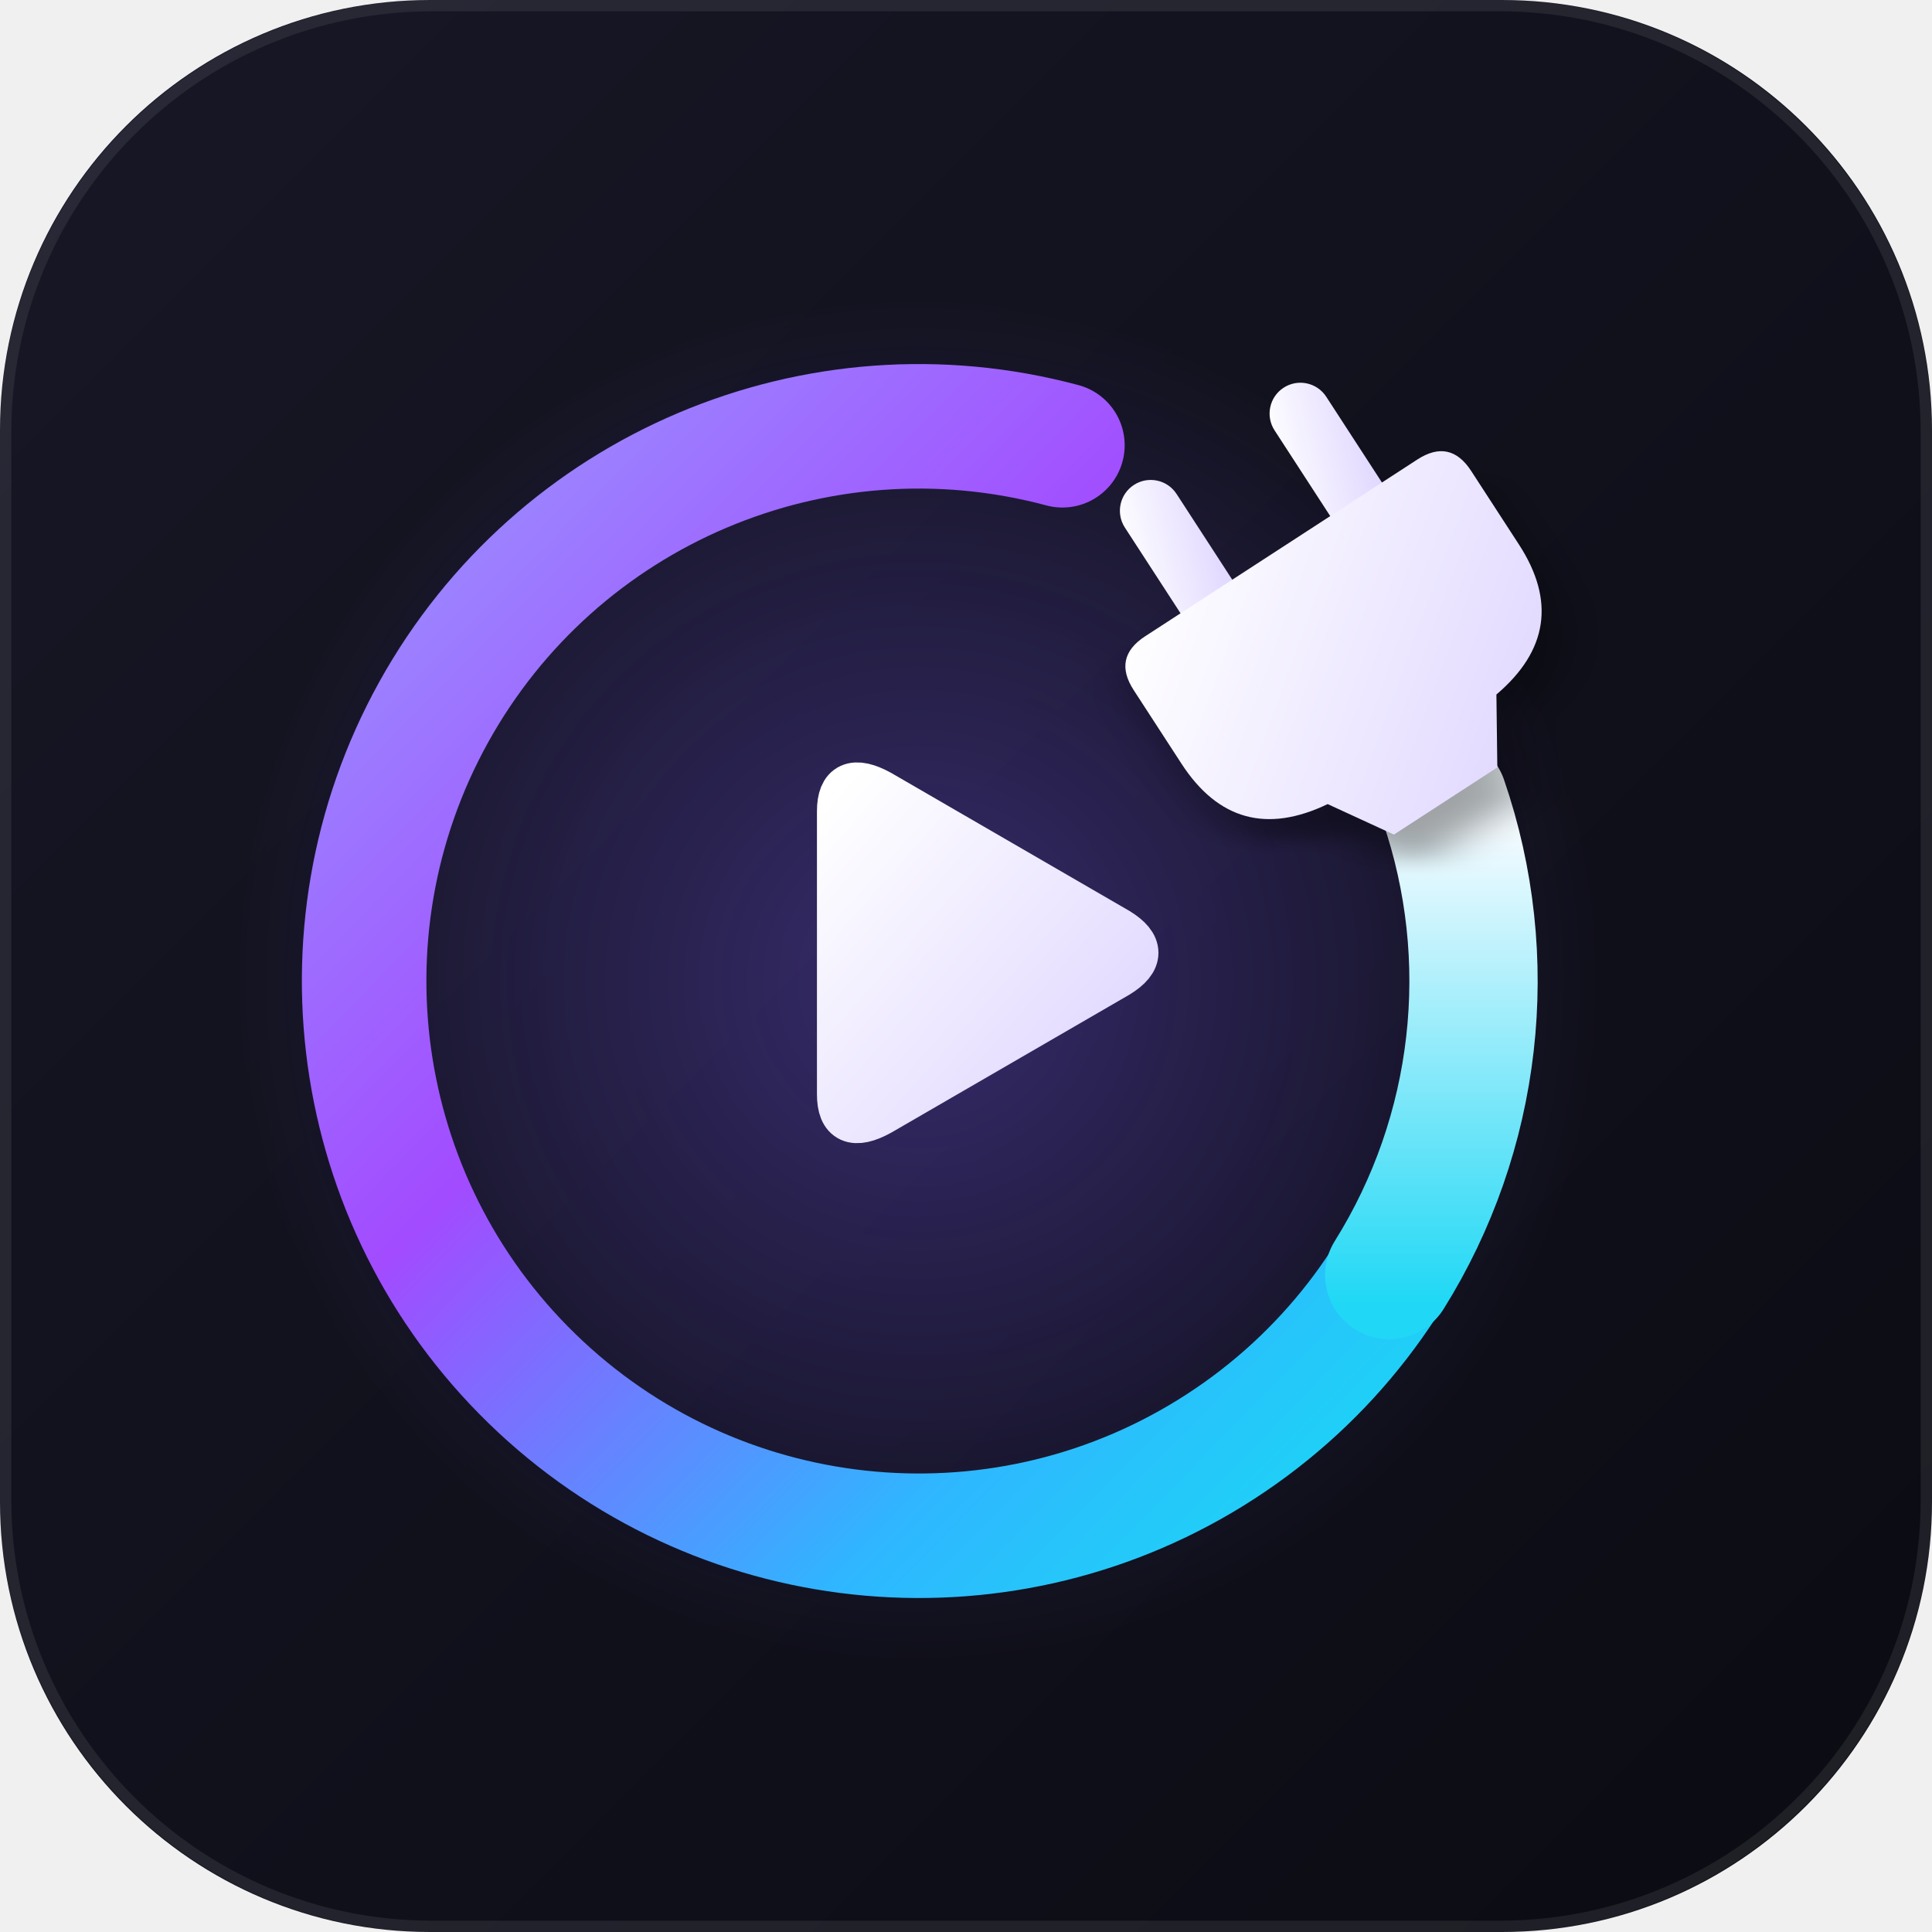
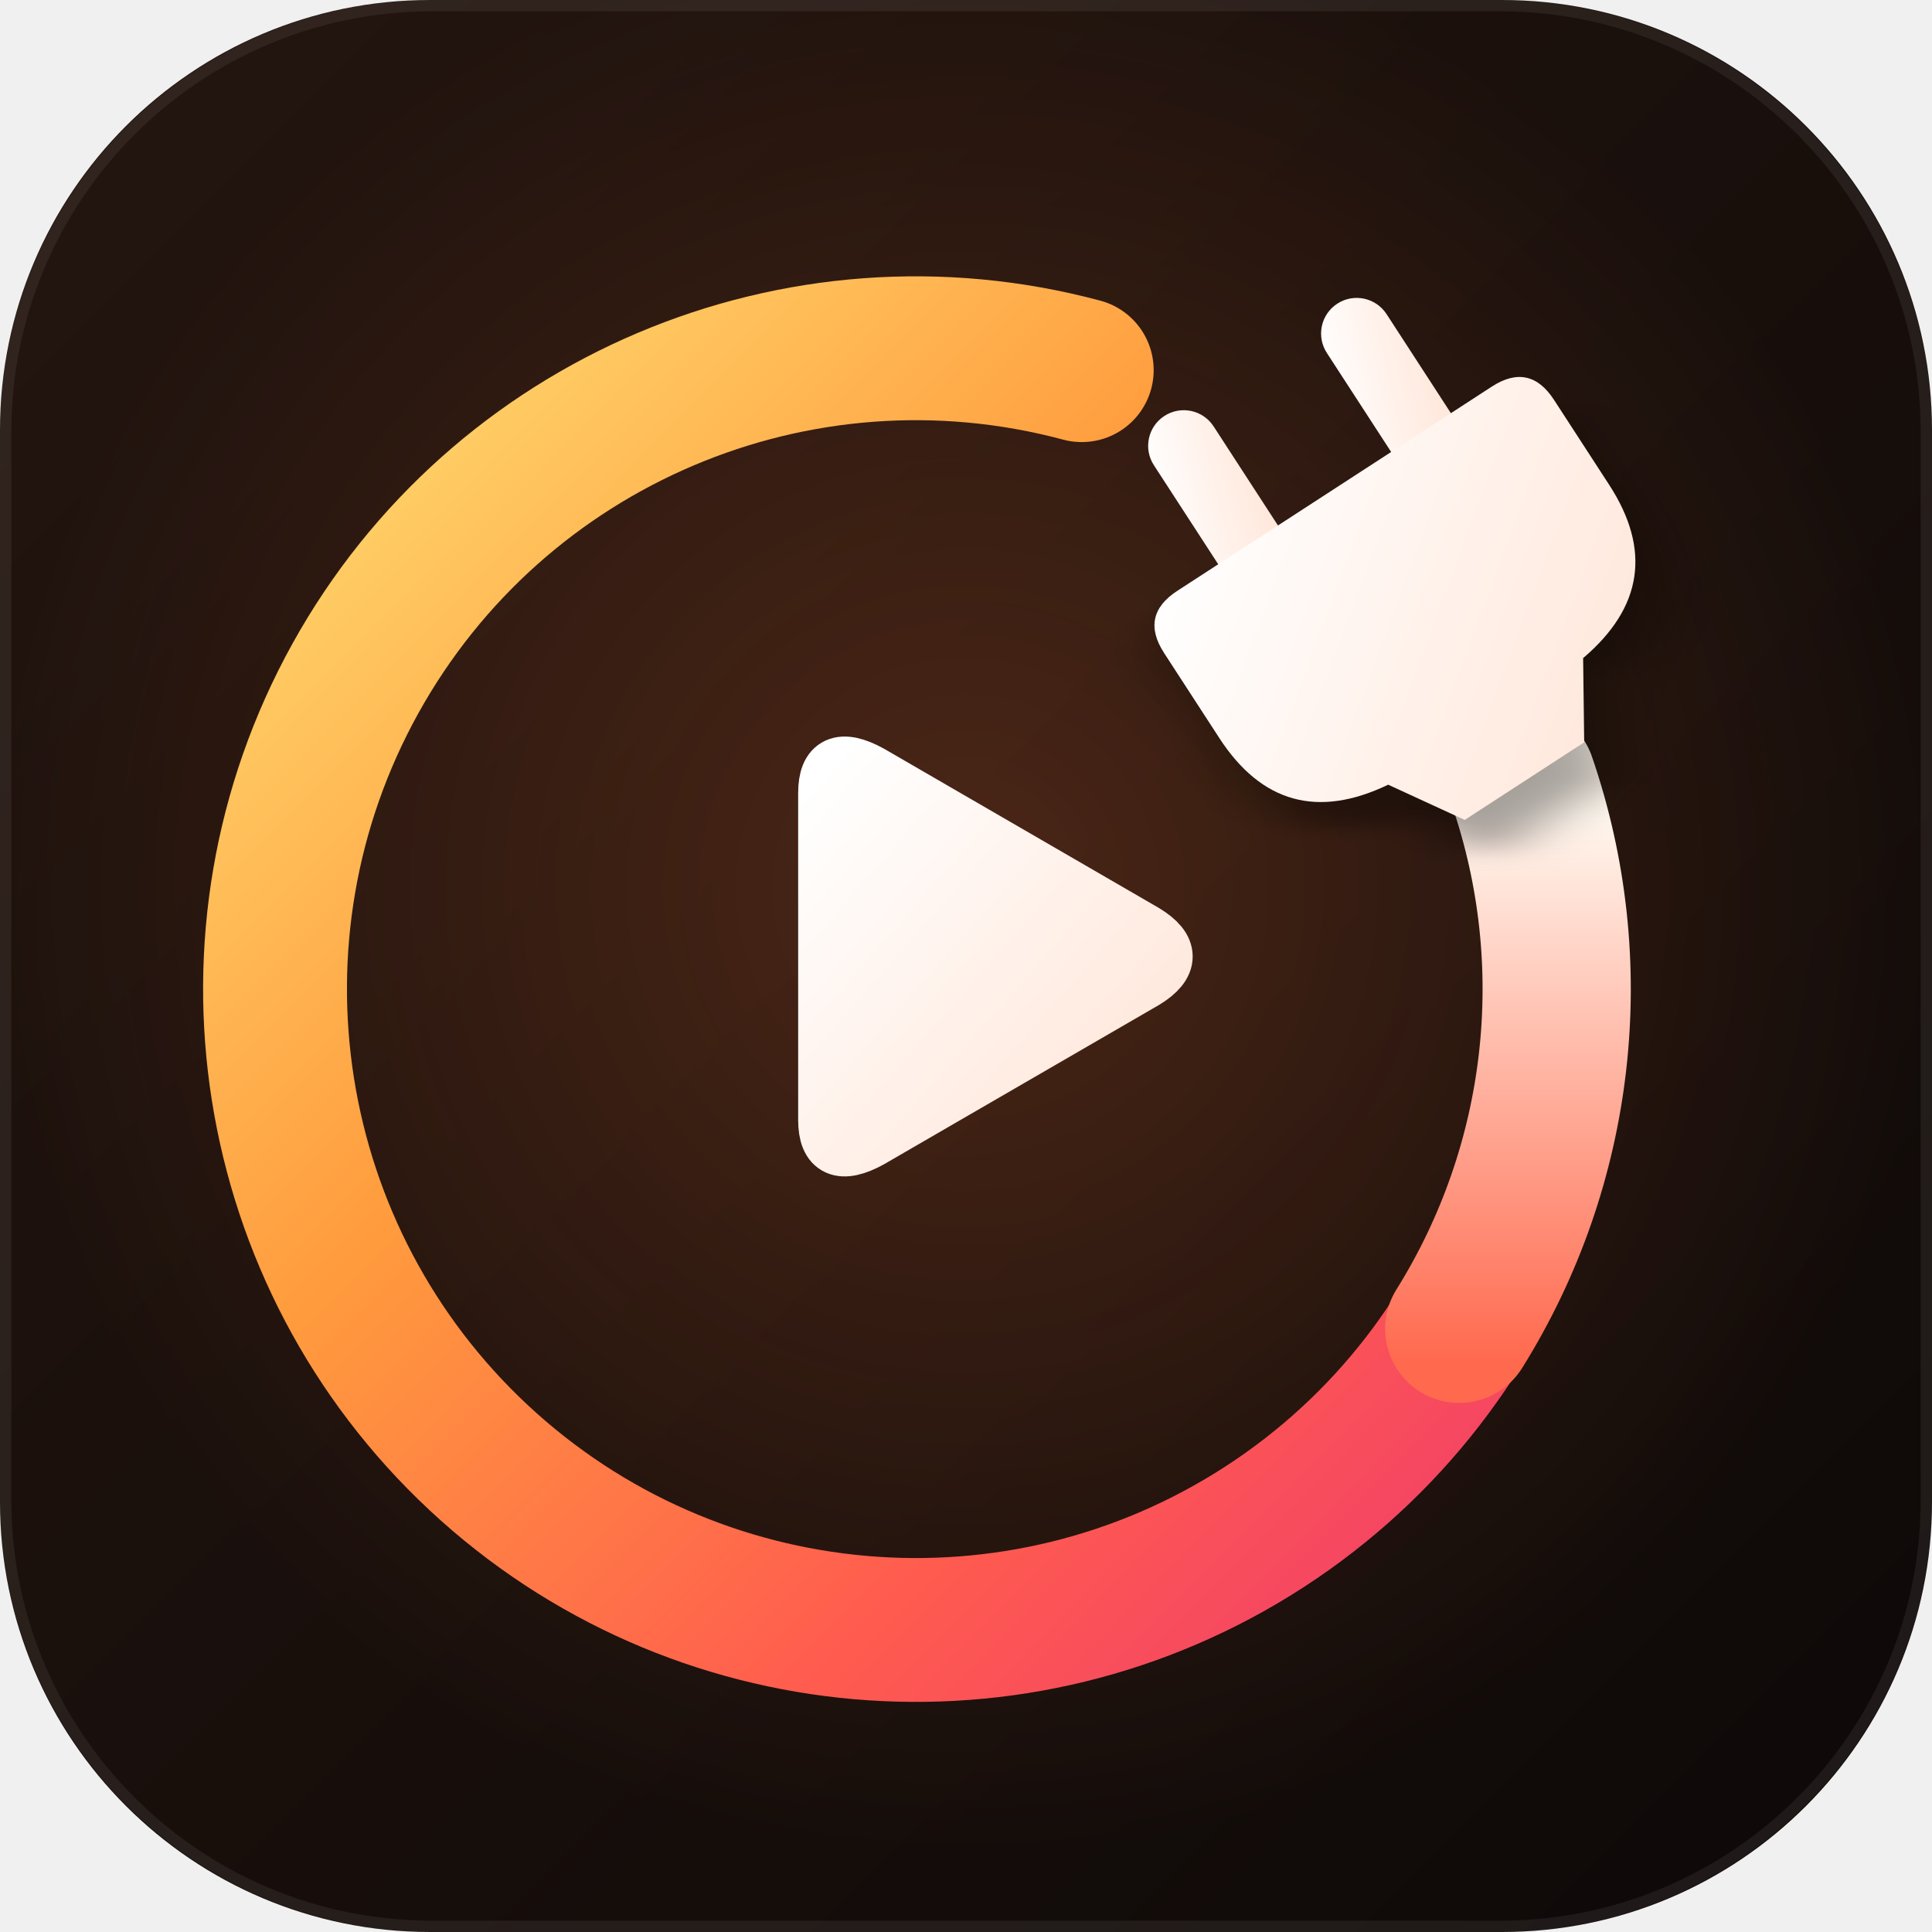
<svg xmlns="http://www.w3.org/2000/svg" viewBox="0 0 1024 1024">
  <defs>
-     <linearGradient id="bg" x1="0" y1="0" x2="1" y2="1">
-       <stop offset="0" stop-color="#171726" />
-       <stop offset="1" stop-color="#0b0b13" />
+     <linearGradient id="ibg" x1="0" y1="0" x2="1" y2="1">
+       <stop offset="0" stop-color="#24150f" />
+       <stop offset="1" stop-color="#0d0908" />
    </linearGradient>
+     <radialGradient id="iglw" cx="50%" cy="46%" r="50%">
+       <stop offset="0" stop-color="#ff7a3d" stop-opacity=".22" />
+       <stop offset="1" stop-color="#ff7a3d" stop-opacity="0" />
+     </radialGradient>
  </defs>
-   <rect width="1024" height="1024" rx="228" fill="url(#bg)" />
-   <rect x="3" y="3" width="1018" height="1018" rx="226" fill="none" stroke="#fff" stroke-opacity=".08" stroke-width="6" />
-   <defs>
-     <linearGradient id="rg" gradientUnits="userSpaceOnUse" x1="230" y1="250" x2="790" y2="800">
-       <stop offset="0" stop-color="#9a8cff" />
-       <stop offset=".35" stop-color="#a24bff" />
-       <stop offset=".72" stop-color="#2fb6ff" />
-       <stop offset="1" stop-color="#16e0f2" />
-     </linearGradient>
-     <linearGradient id="cord" gradientUnits="userSpaceOnUse" x1="0" y1="440" x2="0" y2="690">
-       <stop offset="0" stop-color="#f4fbff" />
-       <stop offset="1" stop-color="#20d8f5" />
-     </linearGradient>
-     <linearGradient id="wh" x1="0" y1="0" x2="1" y2="1">
-       <stop offset="0" stop-color="#ffffff" />
-       <stop offset="1" stop-color="#ddd3ff" />
-     </linearGradient>
-     <radialGradient id="glow" cx="50%" cy="50%" r="50%">
-       <stop offset="0" stop-color="#7c5cff" stop-opacity=".35" />
-       <stop offset="1" stop-color="#7c5cff" stop-opacity="0" />
-     </radialGradient>
-     <filter id="sh" x="-20%" y="-20%" width="140%" height="140%">
-       <feGaussianBlur stdDeviation="14" />
-     </filter>
-   </defs>
-   <circle cx="487" cy="520" r="360" fill="url(#glow)" />
-   <path d="M563.1,236.0 A294 294 0 1 0 765.0,424.3" fill="none" stroke="url(#rg)" stroke-width="66" stroke-linecap="round" />
-   <path d="M452 430Q452 410 472 421L598 494Q616 505 598 516L472 589Q452 600 452 580Z" fill="url(#wh)" stroke="url(#wh)" stroke-width="26" stroke-linejoin="round" transform="translate(-6 0)" />
-   <path d="M736.3,675.8 A294 294 0 0 0 765.0,424.3" fill="none" stroke="url(#cord)" stroke-width="68" stroke-linecap="round" />
-   <g transform="translate(710 338) rotate(-33) scale(.86)">
-     <path d="M-100 -62H100Q124 -62 124 -38V16Q124 78 62 86L40 130H-40L-62 86Q-124 78 -124 16V-38Q-124 -62 -100 -62Z" fill="#000" opacity=".35" filter="url(#sh)" transform="translate(0 14)" />
-     <rect x="-74" y="-148" width="38" height="104" rx="19" fill="url(#wh)" />
-     <rect x="36" y="-148" width="38" height="104" rx="19" fill="url(#wh)" />
-     <path d="M-100 -66H100Q124 -66 124 -42V12Q124 74 62 82L38 120H-38L-62 82Q-124 74 -124 12V-42Q-124 -66 -100 -66Z" fill="url(#wh)" />
-   </g>
+   <rect width="1024" height="1024" rx="228" fill="url(#ibg)" />
+   <rect width="1024" height="1024" rx="228" fill="url(#iglw)" />
+   <rect x="3" y="3" width="1018" height="1018" rx="226" fill="none" stroke="#fff" stroke-opacity=".07" stroke-width="6" />
+   <svg x="61.44" y="73.728" width="901.12" height="901.12" viewBox="120 130 780 780">
+     <defs>
+       <linearGradient id="rg" gradientUnits="userSpaceOnUse" x1="230" y1="250" x2="790" y2="800">
+         <stop offset="0" stop-color="#ffd56b" />
+         <stop offset=".35" stop-color="#ff9b3d" />
+         <stop offset=".72" stop-color="#ff5b4f" />
+         <stop offset="1" stop-color="#ef3a6e" />
+       </linearGradient>
+       <linearGradient id="cord" gradientUnits="userSpaceOnUse" x1="0" y1="440" x2="0" y2="690">
+         <stop offset="0" stop-color="#fff7ee" />
+         <stop offset="1" stop-color="#ff6a4f" />
+       </linearGradient>
+       <linearGradient id="wh" x1="0" y1="0" x2="1" y2="1">
+         <stop offset="0" stop-color="#ffffff" />
+         <stop offset="1" stop-color="#ffe4d6" />
+       </linearGradient>
+       <radialGradient id="glow" cx="50%" cy="50%" r="50%">
+         <stop offset="0" stop-color="#ff7a3d" stop-opacity=".35" />
+         <stop offset="1" stop-color="#ff7a3d" stop-opacity="0" />
+       </radialGradient>
+       <filter id="sh" x="-20%" y="-20%" width="140%" height="140%">
+         <feGaussianBlur stdDeviation="14" />
+       </filter>
+     </defs>
+     <path d="M563.1,236.0 A294 294 0 1 0 765.0,424.3" fill="none" stroke="url(#rg)" stroke-width="66" stroke-linecap="round" />
+     <path d="M452 430Q452 410 472 421L598 494Q616 505 598 516L472 589Q452 600 452 580Z" fill="url(#wh)" stroke="url(#wh)" stroke-width="26" stroke-linejoin="round" transform="translate(-6 0)" />
+     <path d="M736.3,675.8 A294 294 0 0 0 765.0,424.3" fill="none" stroke="url(#cord)" stroke-width="68" stroke-linecap="round" />
+     <g transform="translate(710 338) rotate(-33) scale(.86)">
+       <path d="M-100 -62H100Q124 -62 124 -38V16Q124 78 62 86L40 130H-40L-62 86Q-124 78 -124 16V-38Q-124 -62 -100 -62Z" fill="#000" opacity=".35" filter="url(#sh)" transform="translate(0 14)" />
+       <rect x="-74" y="-148" width="38" height="104" rx="19" fill="url(#wh)" />
+       <rect x="36" y="-148" width="38" height="104" rx="19" fill="url(#wh)" />
+       <path d="M-100 -66H100Q124 -66 124 -42V12Q124 74 62 82L38 120H-38L-62 82Q-124 74 -124 12V-42Q-124 -66 -100 -66Z" fill="url(#wh)" />
+     </g>
+   </svg>
</svg>
